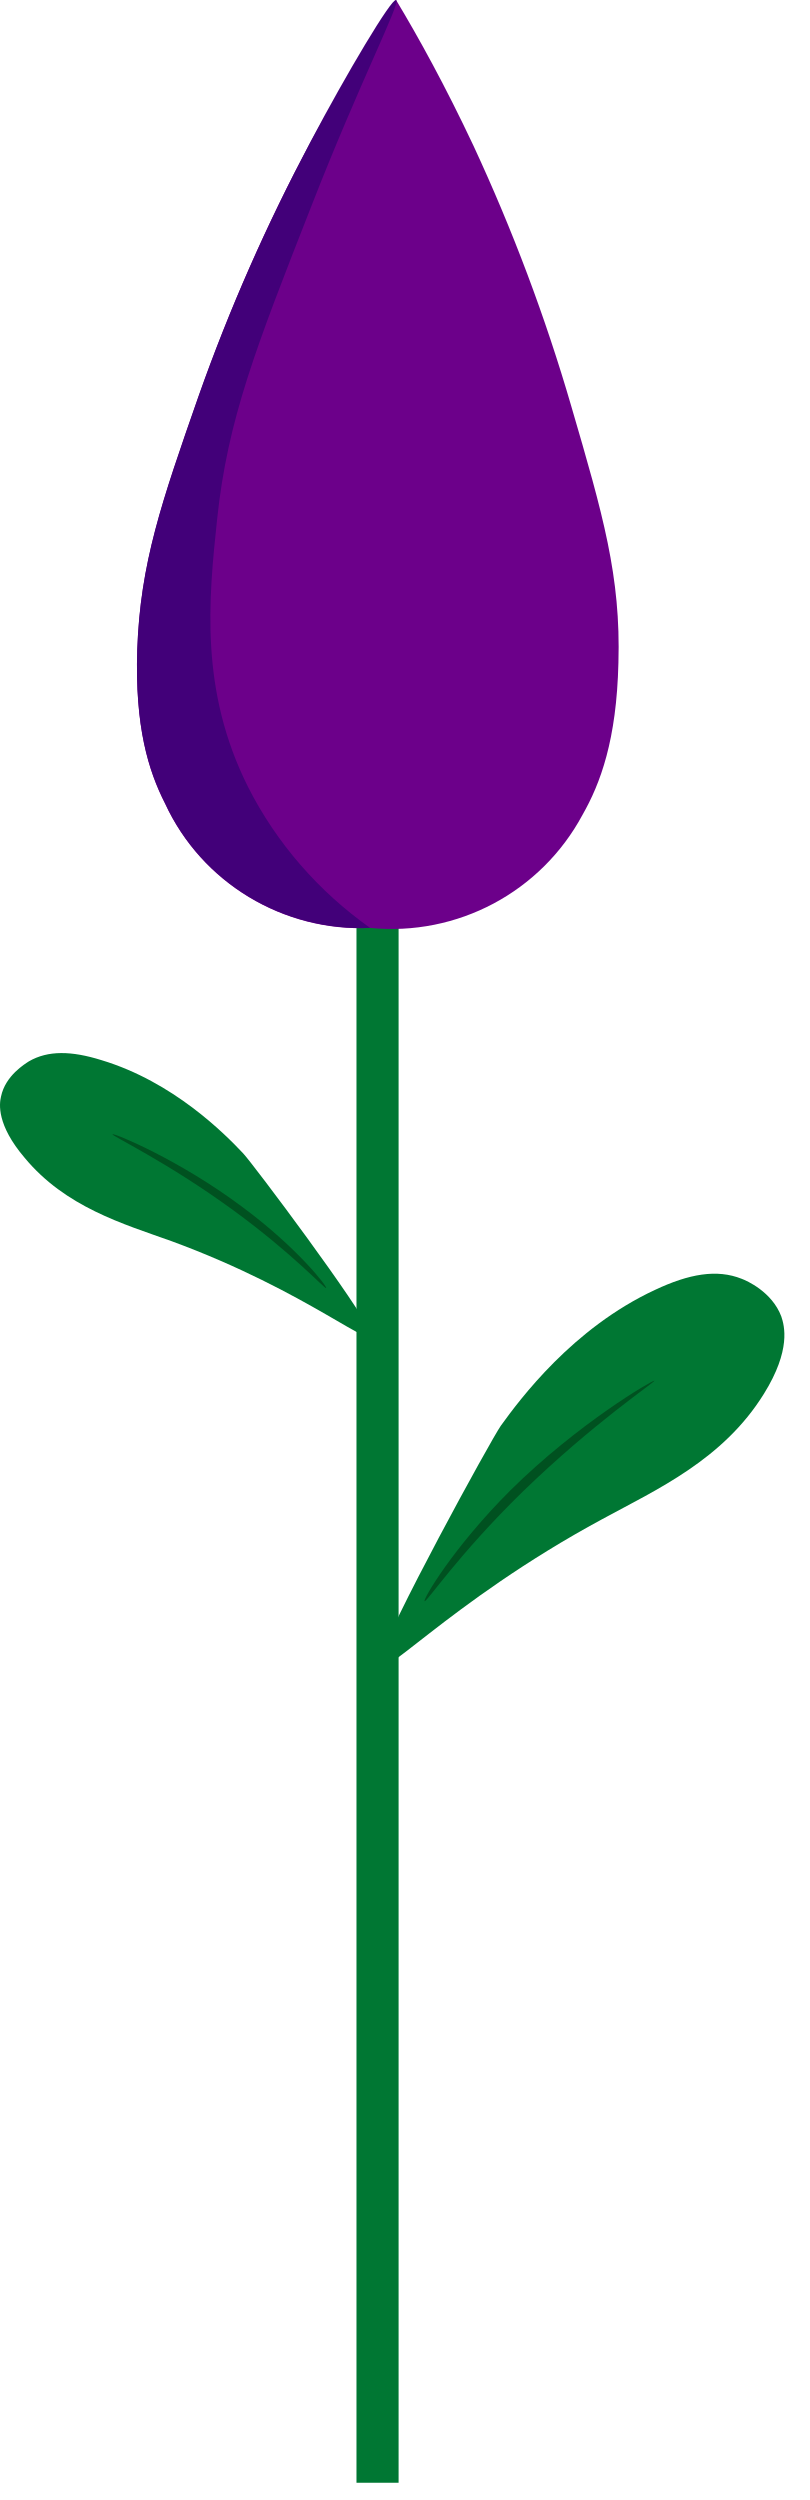
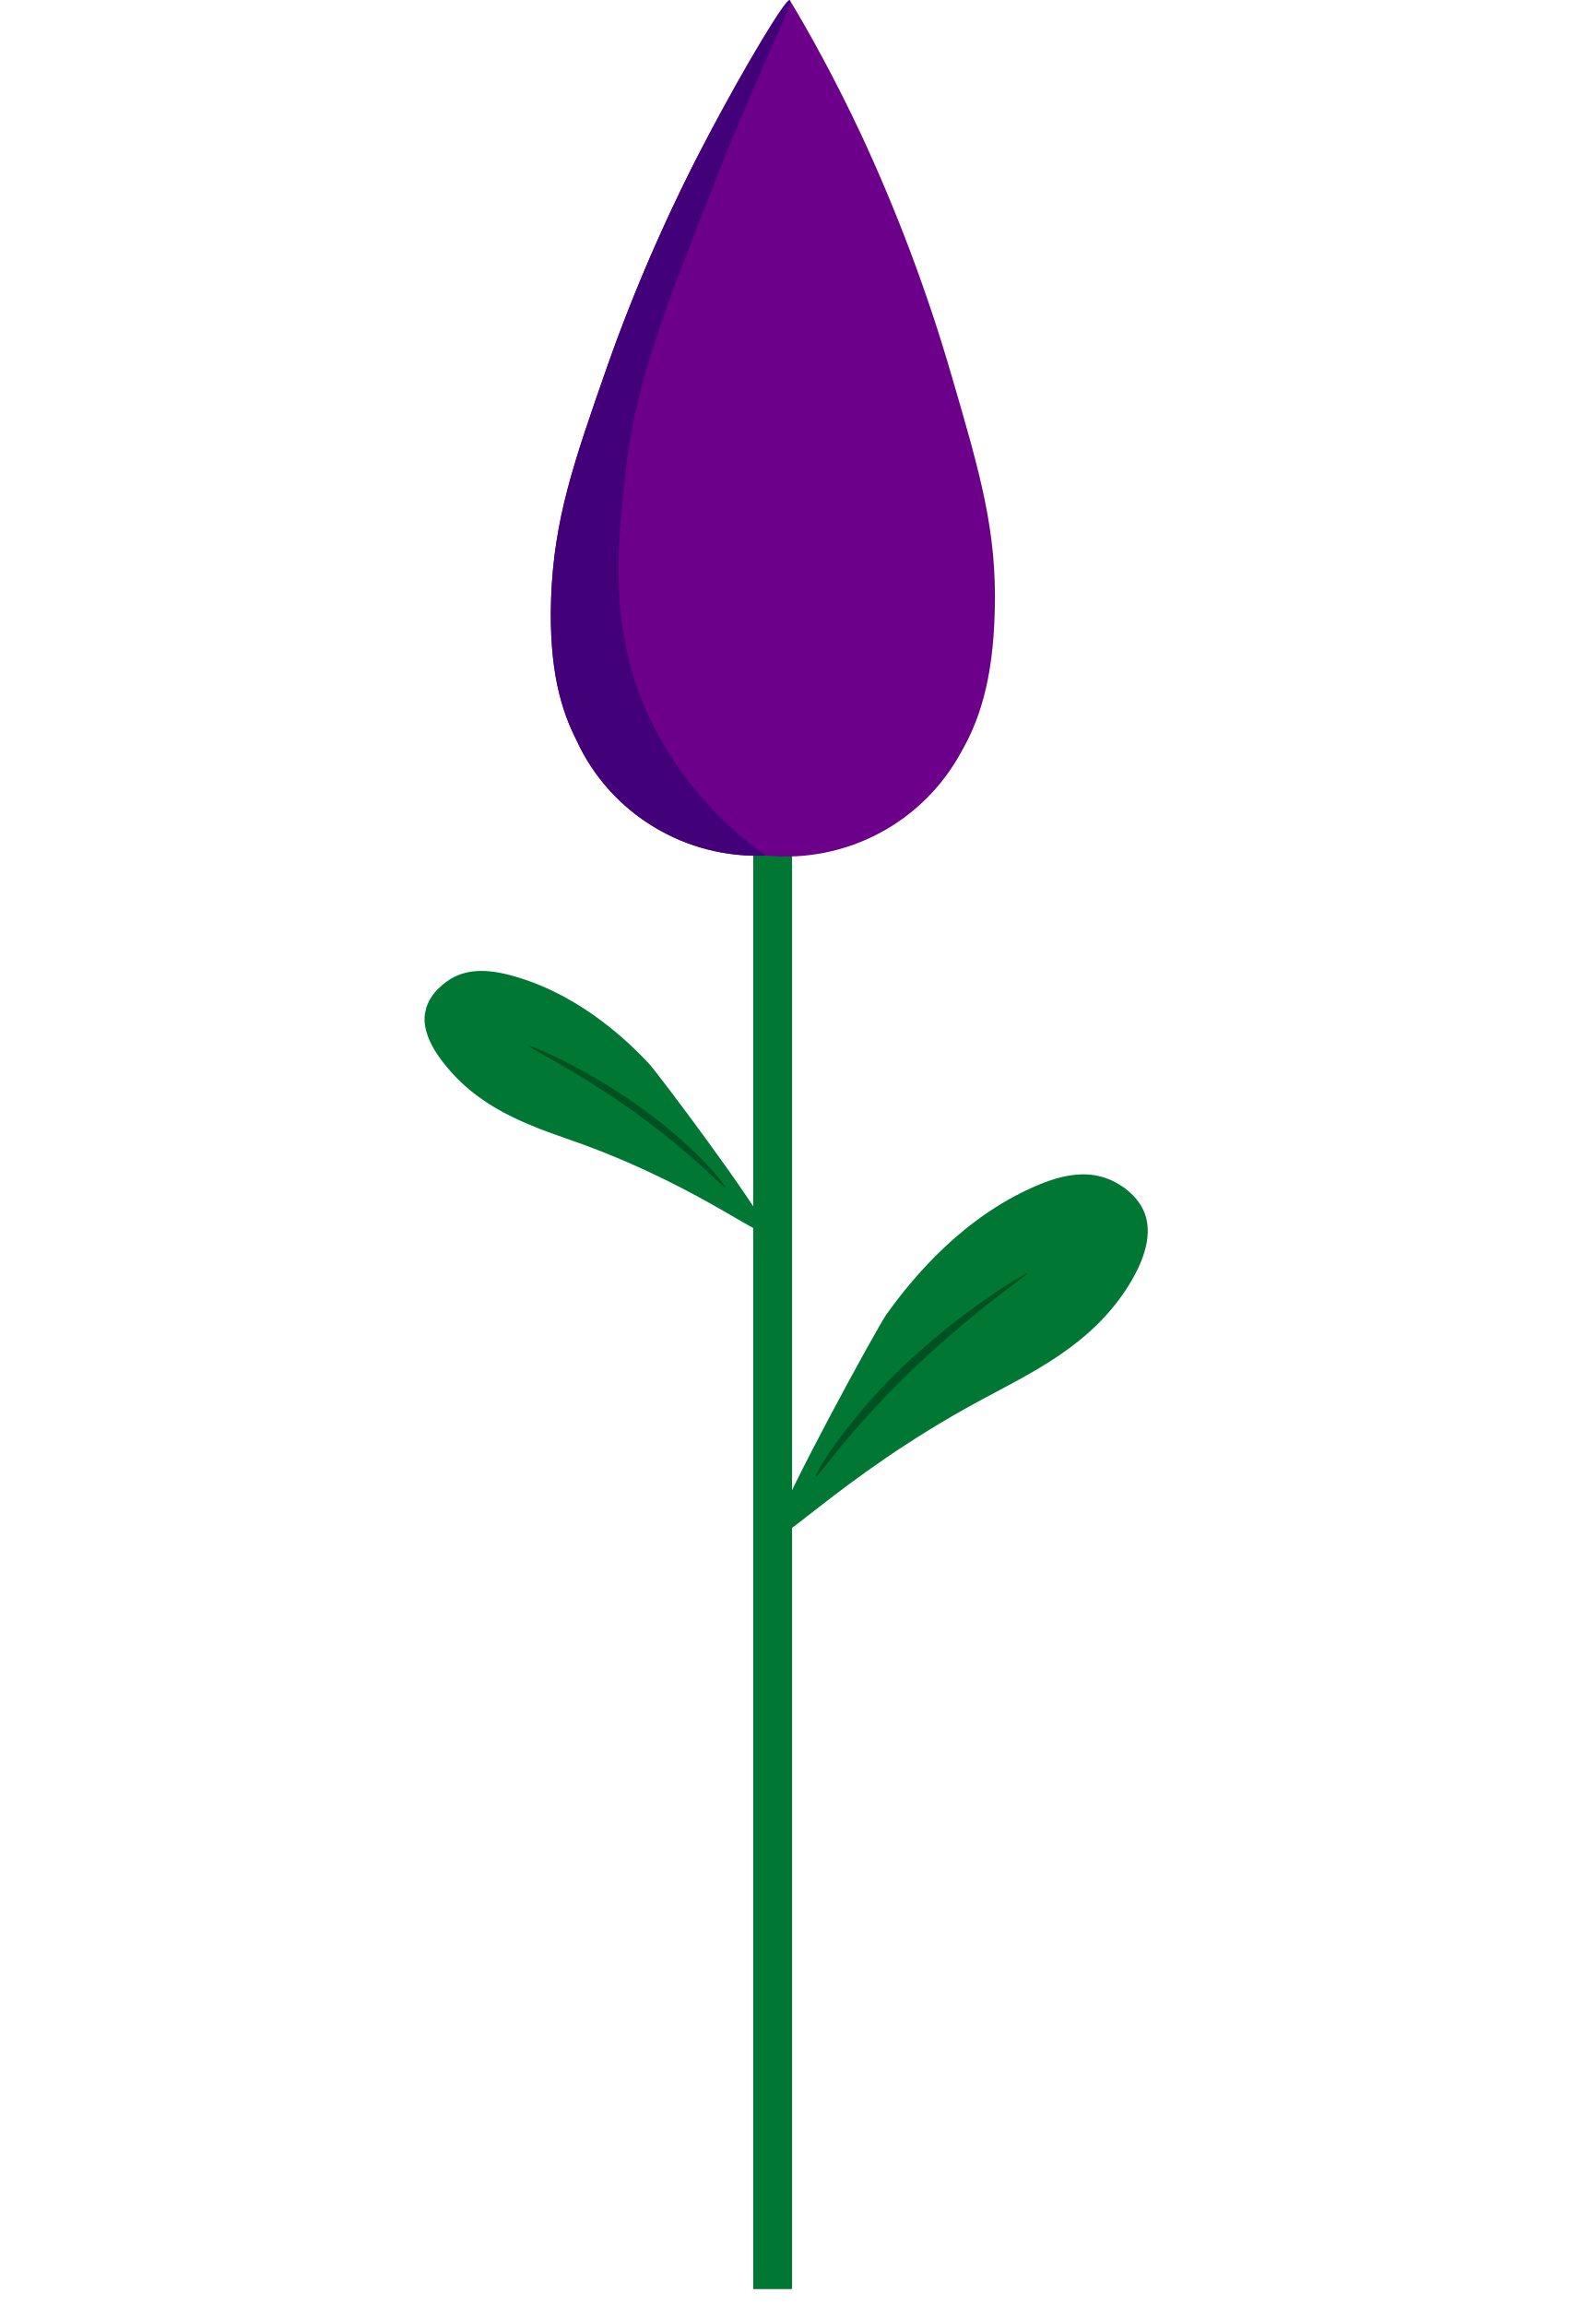
- <svg xmlns="http://www.w3.org/2000/svg" width="23" height="71" viewBox="0 0 23 71" fill="none">
+ <svg xmlns="http://www.w3.org/2000/svg" width="18" height="26" viewBox="0 0 23 71" fill="none">
  <path d="M11.32 26.317H10.124V70.51H11.32V26.317Z" fill="#007733" />
  <path d="M11.249 0.002C11.883 1.054 12.656 2.458 13.448 4.142C14.556 6.528 15.488 9.002 16.227 11.546C17.124 14.616 17.634 16.37 17.563 18.826C17.511 21.019 17.053 22.247 16.543 23.142C15.365 25.335 12.991 26.598 10.511 26.353H10.528C8.049 26.475 5.727 25.072 4.689 22.826C4.215 21.896 3.828 20.651 3.898 18.458C3.986 16.002 4.584 14.282 5.639 11.265C6.518 8.774 7.574 6.353 8.822 4.037C9.843 2.142 11.039 0.353 11.039 0.353L11.249 0.002Z" fill="#6C008A" />
  <path d="M11.249 0.002C11.39 0.072 10.229 2.3 8.84 5.861C7.257 9.896 6.466 11.914 6.167 14.739C5.92 17.054 5.674 19.616 7.046 22.352C7.855 23.949 9.051 25.317 10.511 26.352H10.528C8.049 26.458 5.727 25.072 4.689 22.809C4.215 21.879 3.828 20.633 3.898 18.44C3.986 15.984 4.584 14.265 5.639 11.247C6.518 8.756 7.591 6.353 8.822 4.019C9.842 2.089 11.126 -0.069 11.249 0.002Z" fill="#420079" />
  <path d="M10.511 37.826C10.248 37.142 7.187 33.054 6.906 32.756C6.378 32.195 4.919 30.721 2.878 30.107C2.034 29.844 1.366 29.826 0.821 30.142C0.715 30.212 0.152 30.546 0.029 31.142C-0.023 31.353 -0.094 31.949 0.698 32.879C1.858 34.282 3.494 34.756 4.866 35.247C8.788 36.686 10.758 38.493 10.511 37.826Z" fill="#007733" />
  <path d="M9.262 36.581C9.21 36.598 8.33 35.616 6.624 34.37C4.725 32.984 3.142 32.247 3.195 32.212C3.247 32.177 5.112 32.949 6.888 34.282C8.453 35.44 9.315 36.563 9.262 36.581Z" fill="#005120" />
  <path d="M10.775 47.177C10.969 46.318 13.941 40.896 14.222 40.493C14.767 39.739 16.262 37.721 18.602 36.633C19.569 36.177 20.36 36.037 21.064 36.318C21.204 36.37 21.925 36.686 22.189 37.388C22.277 37.651 22.471 38.335 21.697 39.581C20.536 41.458 18.654 42.3 17.107 43.142C12.657 45.546 10.582 48.037 10.775 47.177Z" fill="#007733" />
  <path d="M12.059 45.475C12.129 45.493 13.008 44.16 14.838 42.37C16.878 40.388 18.636 39.23 18.584 39.212C18.531 39.195 16.42 40.423 14.503 42.318C12.85 43.967 11.988 45.458 12.059 45.475Z" fill="#005120" />
</svg>
